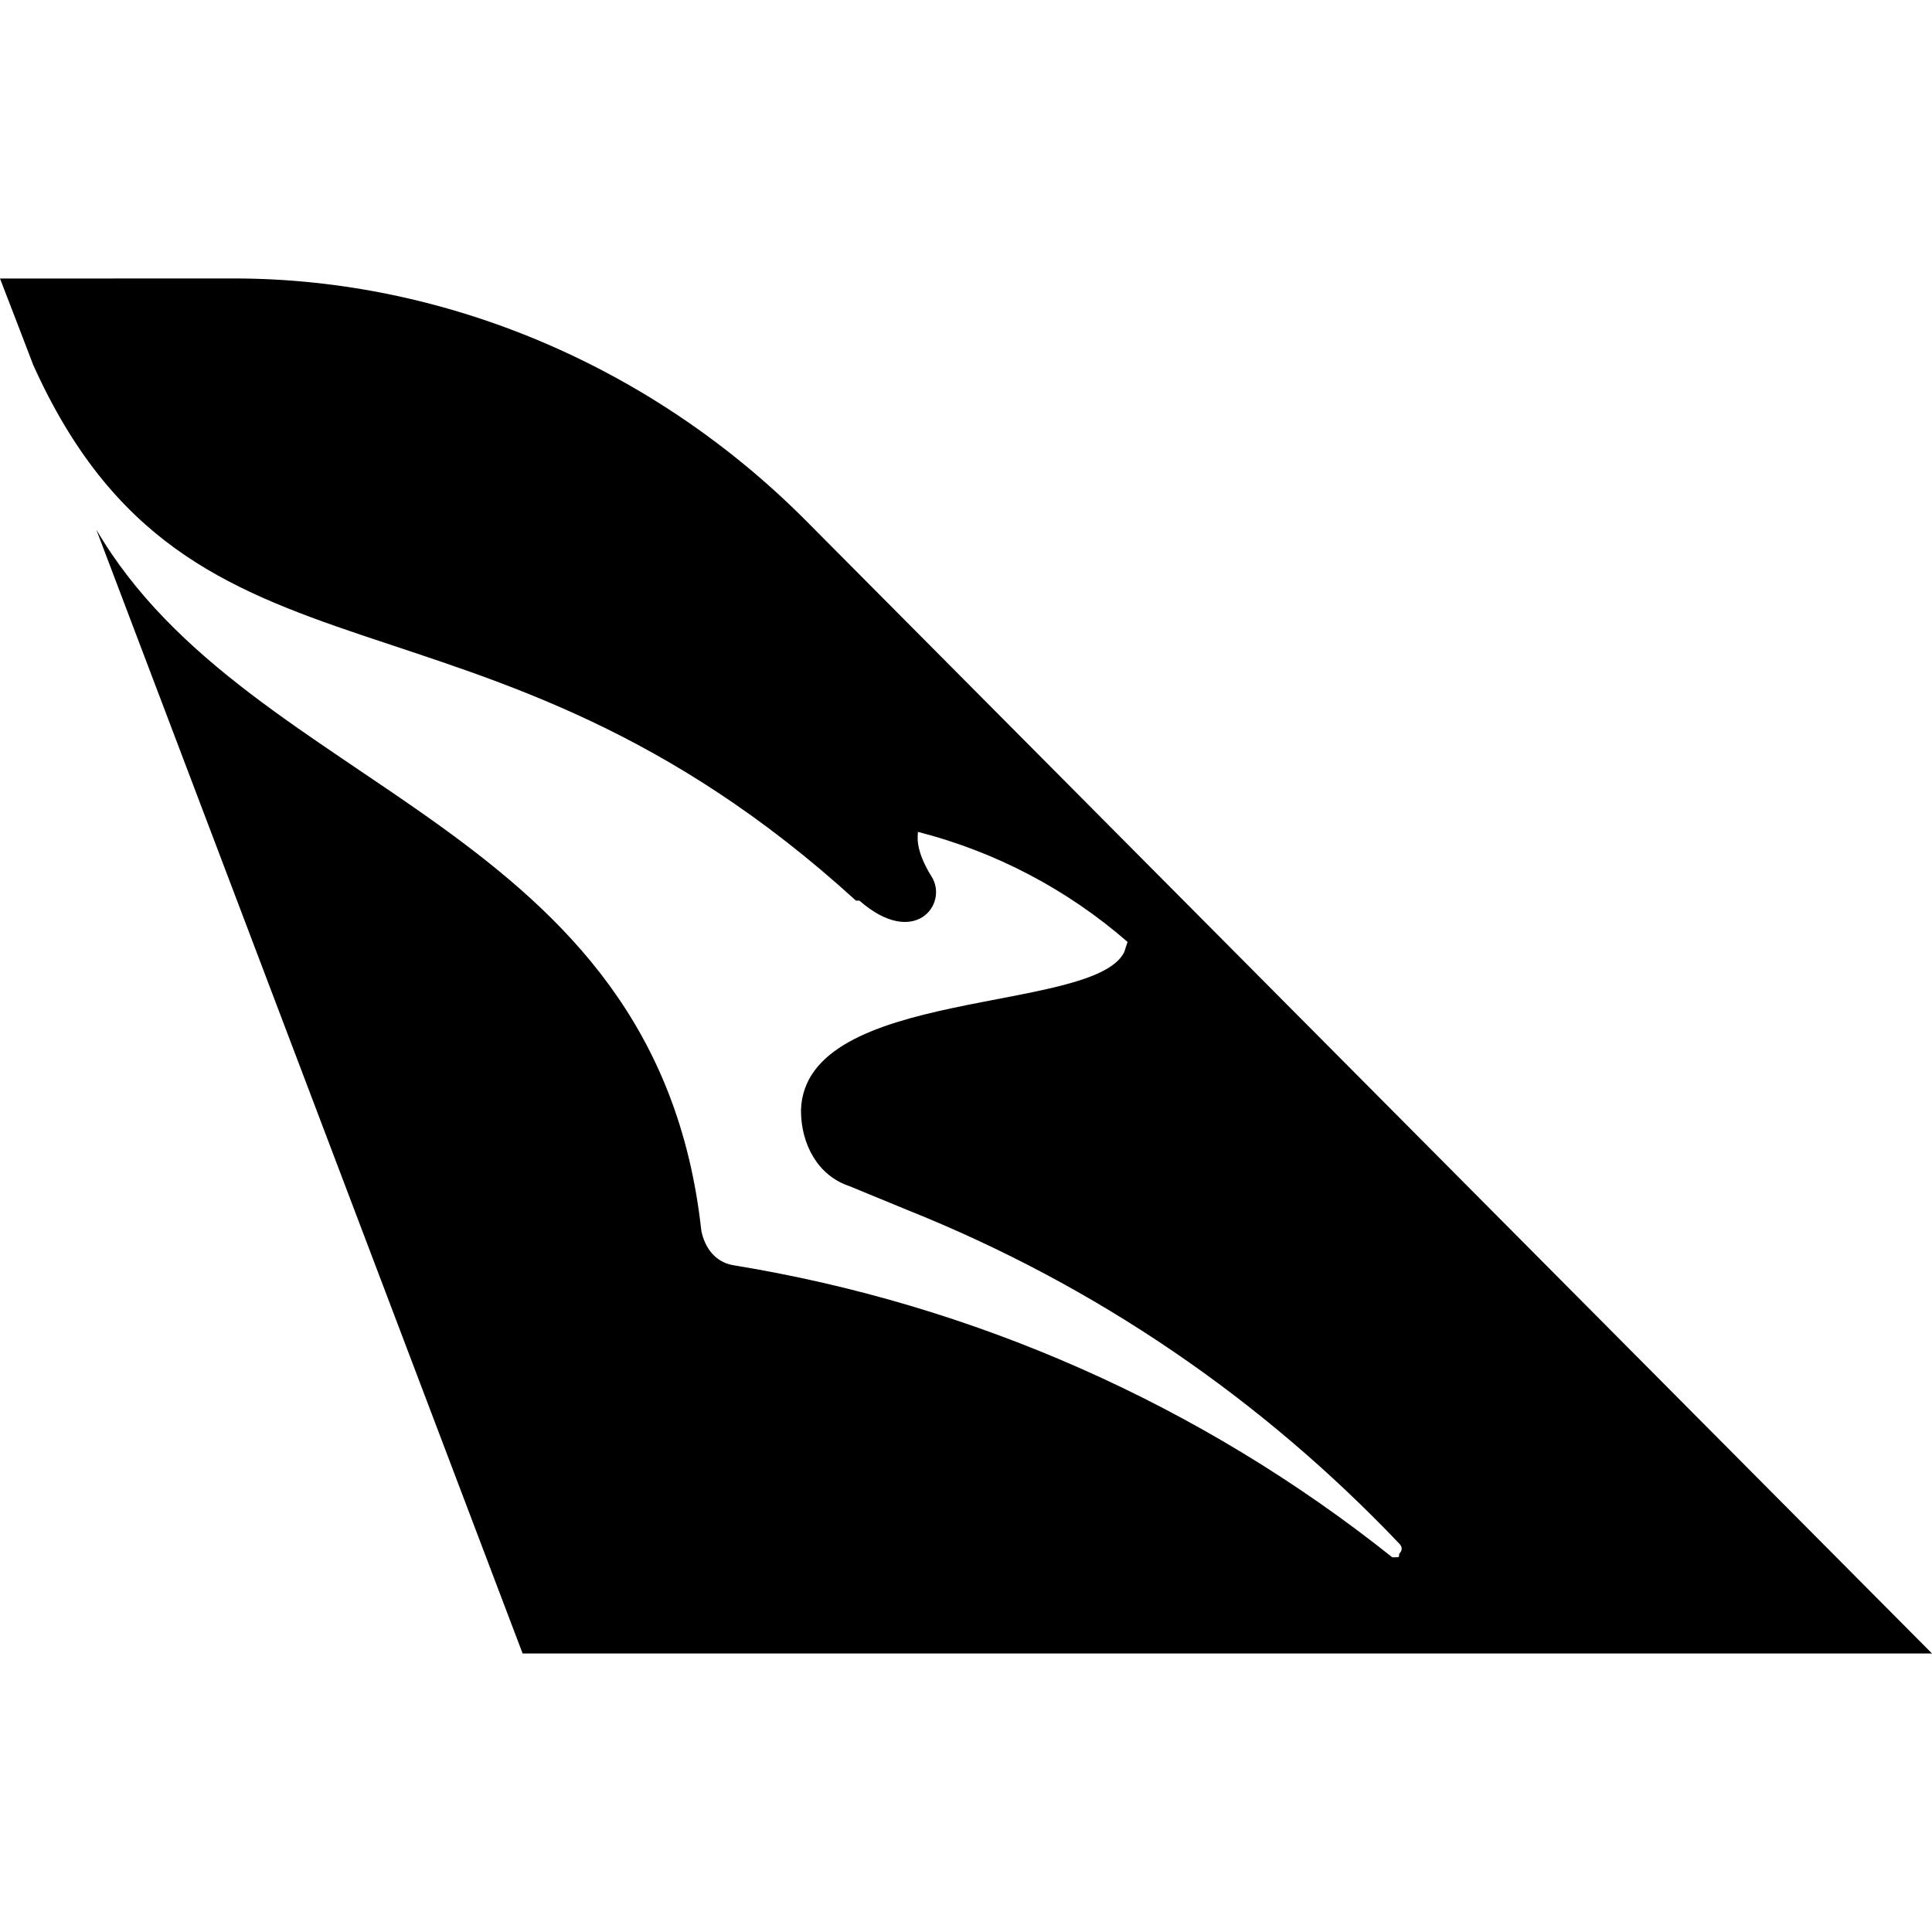
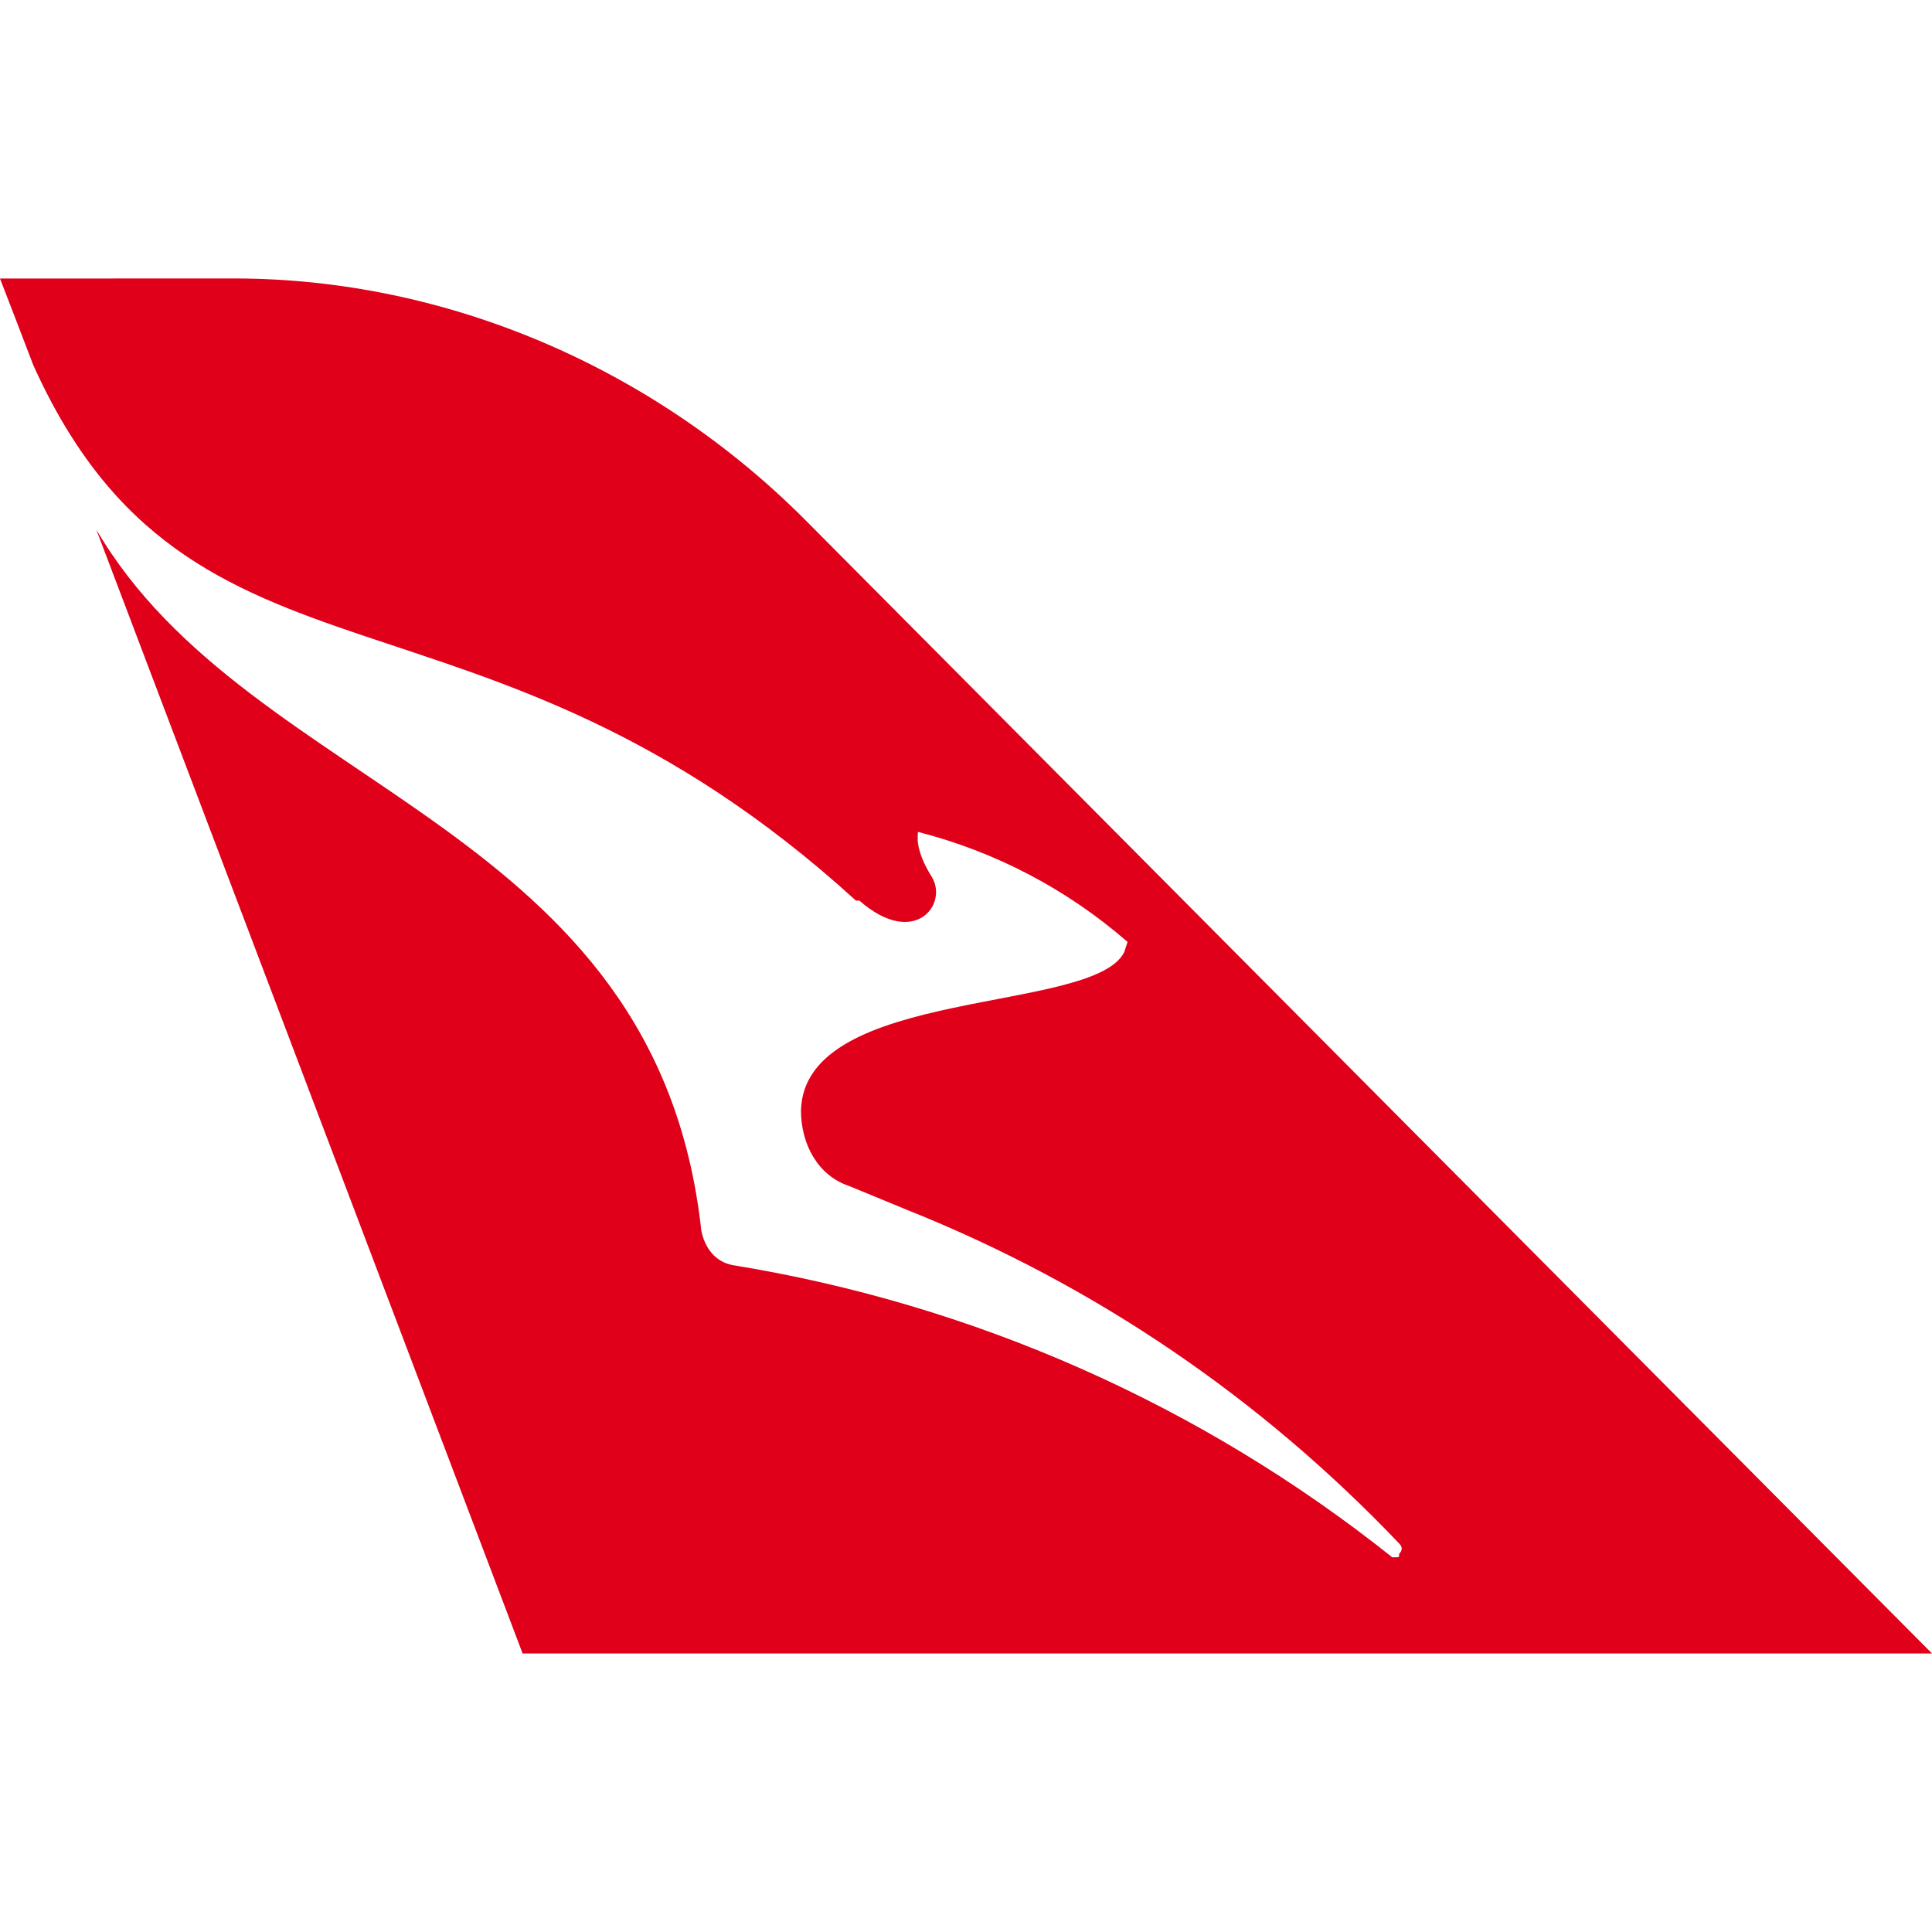
- <svg xmlns="http://www.w3.org/2000/svg" role="img" viewBox="0 0 24 24" fill="currentColor">
+ <svg xmlns="http://www.w3.org/2000/svg" role="img" viewBox="0 0 24 24" fill="#E0001A">
  <path d="m0 3.46.214.555.198.517c1.968 4.374 5.516 2.364 10.221 6.656h.043c.683.598 1.11.044.897-.298-.214-.342-.17-.513-.17-.556a6.364 6.364 0 0 1 2.604 1.367l-.042.128c-.385.769-3.972.427-4.015 1.964 0 .427.214.812.598.94l.726.299c2.349.94 4.399 2.349 6.107 4.142.042.043.042.085 0 .128 0 .043 0 .043-.044.043h-.042a17.69 17.69 0 0 0-8.199-3.63c-.213-.043-.341-.214-.384-.427-.555-5.082-5.594-5.423-7.516-8.71L6.492 20.54H24L9.993 6.449c-1.879-1.88-4.441-2.99-7.089-2.99Z" />
</svg>
